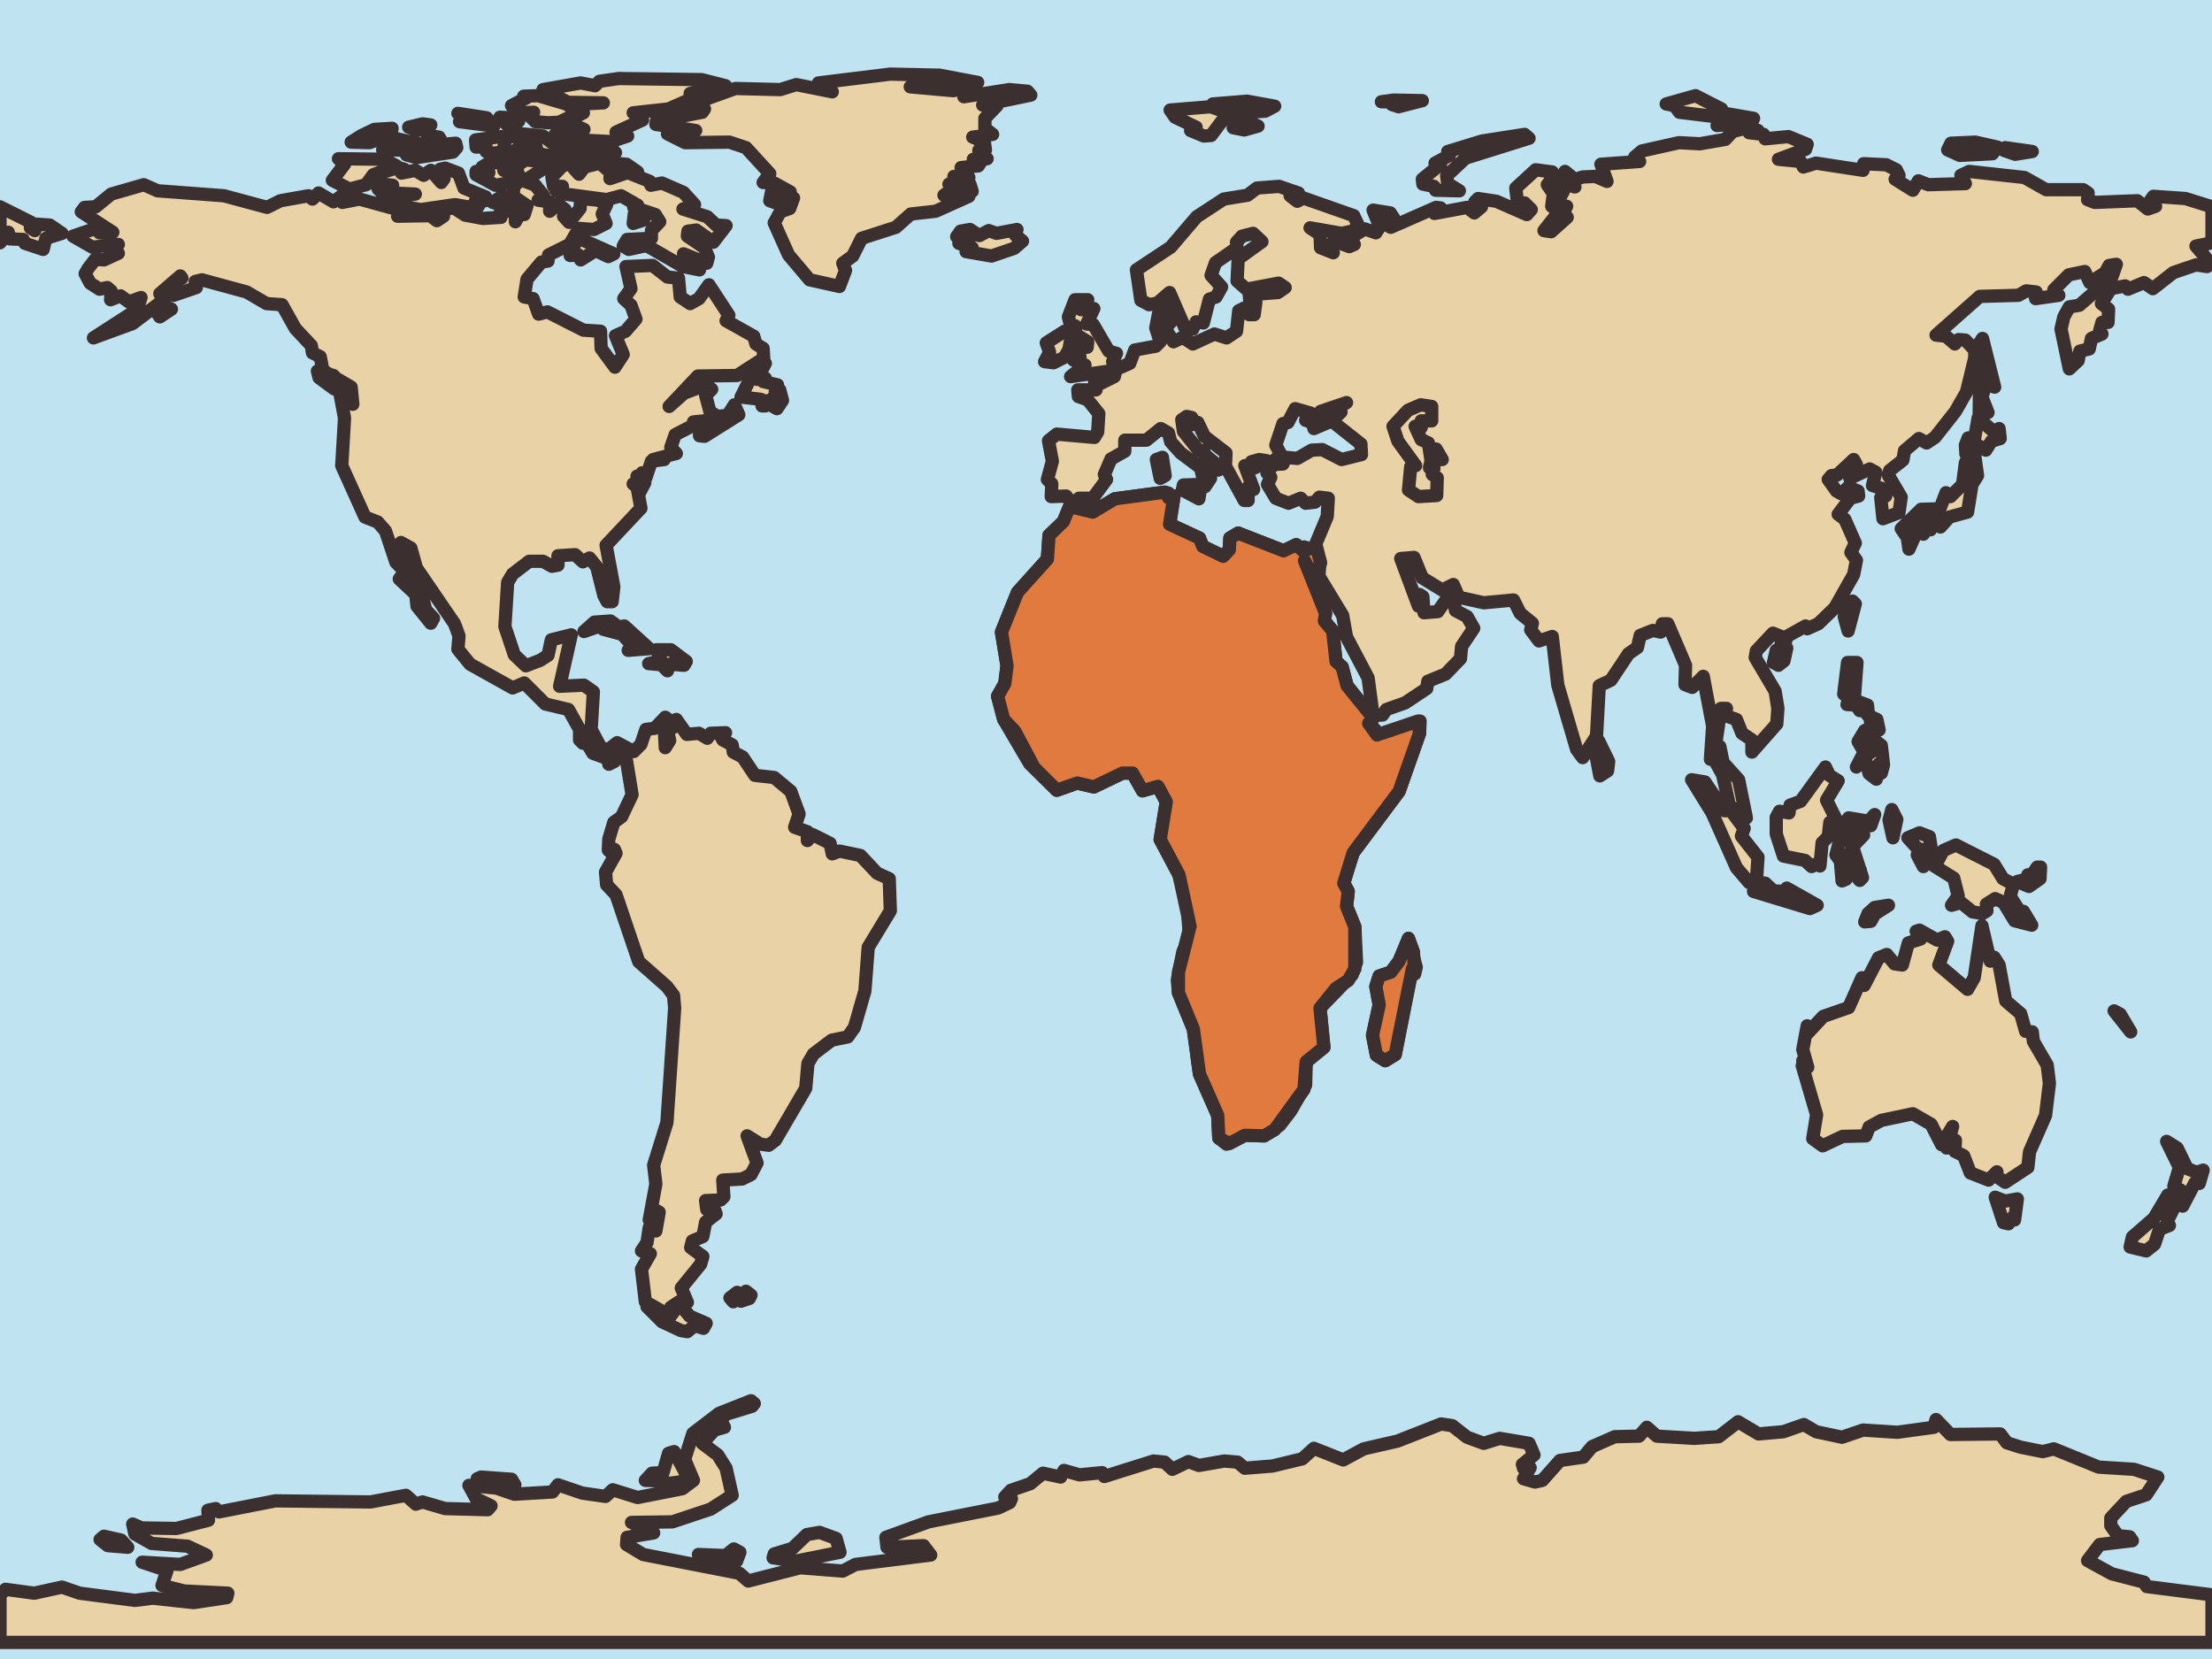
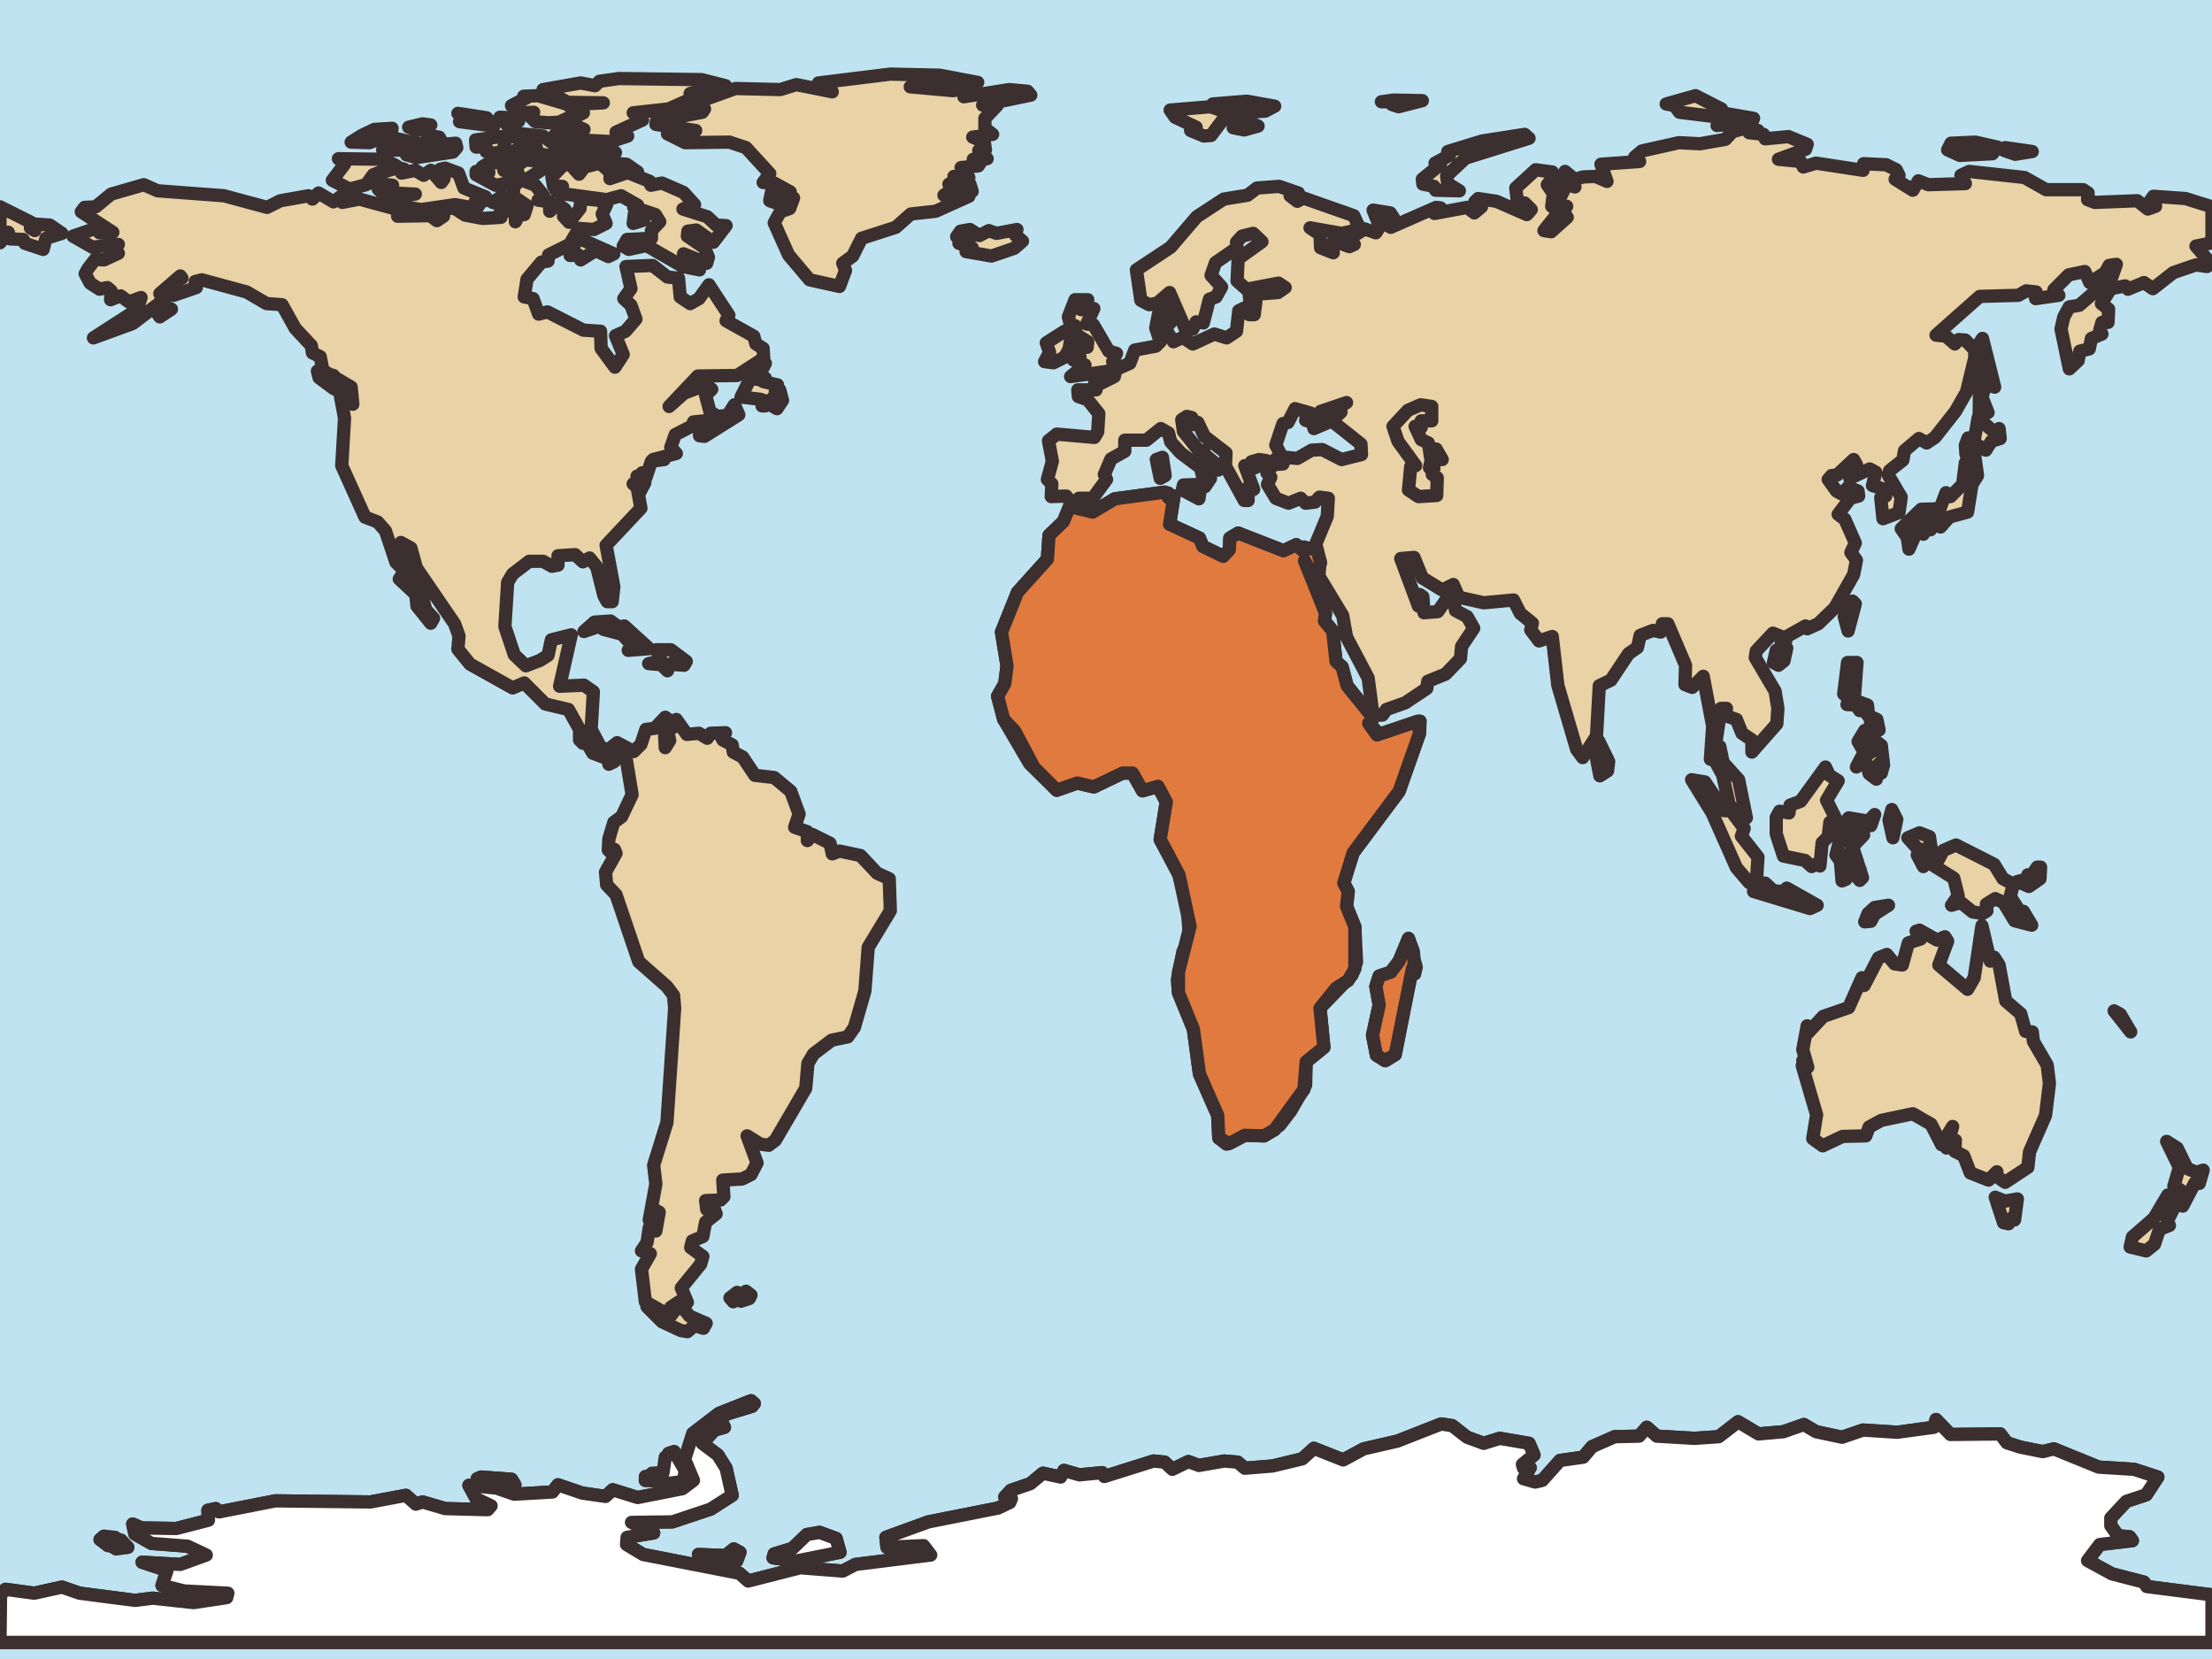
<svg xmlns="http://www.w3.org/2000/svg" viewBox="0 0 400 300">
  <rect width="400" height="300" fill="#bfe3f0" />
  <path d="M18.8 277.8L18.1 278.4L19.5 279.5L23.1 279.8L21.9 278.5ZM86.3 267.4L88.0 268.4L93.1 268.5L92.5 267.5L87.0 267.1ZM93.0 118.4L91.3 113.3L91.8 105.3L92.7 103.8L95.7 101.5L98.2 101.5L99.8 102.4L100.9 102.2L100.9 100.5L104.0 100.3L105.4 101.6L106.6 100.9L107.9 102.5L109.2 107.7L109.8 108.8L110.7 108.8L111.0 106.1L109.6 98.6L115.9 91.9L115.2 88.1L114.5 87.5L115.2 87.8L115.2 86.1L115.6 89.2L116.6 87.3L116.1 85.5L116.8 86.4L117.8 83.4L120.1 83.1L118.1 83.1L122.3 82.0L121.3 80.9L122.1 78.6L125.6 76.8L125.4 76.3L128.4 76.0L126.5 77.4L126.5 78.8L127.4 78.9L133.6 75.0L132.8 73.2L131.6 75.1L129.8 75.3L128.4 74.5L127.6 71.5L128.7 70.4L127.7 69.6L123.7 71.1L121.0 73.5L126.2 68.0L133.3 67.9L138.1 64.8L138.0 63.0L136.7 62.2L136.3 60.8L131.3 58.0L131.8 57.0L128.2 51.5L126.4 54.0L124.8 54.9L123.0 53.7L122.7 50.3L120.7 50.1L118.0 48.0L113.2 48.2L114.1 52.2L112.8 54.0L114.1 55.2L115.0 57.7L113.1 59.9L111.3 60.7L112.7 64.1L111.2 66.4L108.7 63.0L108.6 59.9L105.5 59.7L99.0 56.4L97.4 56.8L96.4 54.0L94.8 53.7L95.3 50.5L97.9 47.4L99.1 47.2L99.2 46.1L103.0 44.2L104.7 41.3L107.4 41.5L109.6 40.4L108.9 38.7L109.7 37.0L108.2 36.2L105.0 35.9L104.9 37.7L102.9 40.2L101.9 39.1L102.2 37.9L100.9 36.9L99.4 38.2L99.4 36.5L97.3 36.2L98.3 35.4L96.8 33.5L94.2 32.5L92.9 33.7L92.8 35.5L95.3 37.2L94.8 38.8L93.9 38.8L93.2 40.1L93.2 38.5L91.5 38.0L90.5 38.3L90.6 39.3L87.3 39.5L84.1 38.9L82.1 37.6L79.8 37.9L79.1 38.4L80.2 39.1L79.0 39.9L77.8 39.0L71.9 39.1L73.4 38.3L65.0 36.0L61.9 36.6L61.8 35.4L60.3 36.5L57.6 34.9L56.5 36.0L55.8 35.4L50.7 36.3L48.3 37.5L40.5 35.4L28.5 34.5L26.0 33.4L20.1 35.1L17.3 37.4L15.3 37.5L14.7 38.3L20.4 42.0L18.0 42.1L18.2 41.3L17.3 41.3L13.2 42.7L16.7 44.7L21.4 44.2L20.5 44.8L21.4 45.8L18.8 47.0L17.2 46.9L15.9 48.6L15.4 49.5L16.3 51.2L18.0 52.3L19.4 52.0L20.1 52.6L20.0 54.2L21.8 53.5L23.3 54.6L25.5 53.8L24.8 56.0L16.9 61.1L24.0 58.5L28.6 55.0L29.7 53.9L28.9 53.1L32.6 49.9L32.9 50.3L31.8 50.8L31.4 53.4L35.5 52.0L35.3 50.9L36.5 50.6L44.6 52.8L48.2 54.9L51.0 55.1L53.4 59.4L56.3 62.5L56.5 63.8L57.9 64.5L58.4 67.0L63.5 70.0L63.8 73.1L63.2 71.5L61.5 71.3L62.3 75.6L61.8 84.2L66.0 93.5L68.3 94.4L69.7 96.0L71.6 101.7L73.2 103.3L72.2 104.7L75.2 107.5L75.4 109.6L77.9 112.7L78.4 111.8L77.0 110.3L76.0 106.5L72.6 100.7L72.5 98.1L74.3 99.1L75.3 102.7L82.2 112.8L83.0 115.0L82.8 117.4L85.0 120.1L92.7 124.4L94.8 123.5L98.6 127.3L102.8 128.3L104.8 131.9L104.8 133.8L105.4 134.4L105.6 133.5L107.2 136.2L109.9 137.2L110.1 138.2L111.1 137.7L110.6 136.8L111.6 135.4L113.1 136.4L114.3 143.7L112.4 147.7L111.0 148.7L110.1 151.7L110.0 153.7L110.7 154.4L111.1 153.6L111.4 154.3L109.5 157.7L109.7 160.0L111.4 161.8L115.5 173.9L120.6 178.4L121.8 180.0L122.0 182.3L120.6 203.0L118.2 210.7L118.6 214.1L117.4 220.6L118.1 220.8L118.5 218.8L119.2 219.2L118.6 222.6L117.4 222.0L117.0 224.7L116.0 226.2L117.6 226.7L116.0 229.5L116.7 235.4L121.1 237.9L121.3 236.4L122.8 235.4L124.3 235.5L123.2 232.9L126.7 228.6L127.1 227.2L124.9 225.6L125.2 224.4L127.1 223.6L127.6 221.0L129.5 219.5L129.2 218.7L128.6 219.2L127.8 218.7L127.6 217.1L130.3 217.0L130.9 216.4L130.7 213.4L134.2 213.2L135.8 212.4L136.9 210.3L135.1 205.4L137.5 206.9L139.0 207.1L140.2 206.2L145.7 196.8L146.1 192.3L147.1 190.6L150.4 188.1L153.3 187.5L154.5 185.8L156.4 179.2L157.0 171.3L161.0 164.7L160.8 158.9L158.6 157.9L155.6 154.7L151.8 153.9L150.5 154.4L150.1 152.5L146.9 150.9L146.0 152.0L146.0 150.4L143.7 149.6L144.5 147.2L143.0 143.1L140.0 140.6L136.5 140.2L134.3 136.9L132.6 136.0L132.4 134.7L130.7 133.8L130.3 133.0L131.2 132.5L128.5 132.6L127.9 133.5L126.4 132.6L124.2 132.8L122.3 130.1L122.0 131.4L120.7 132.1L121.1 133.9L120.3 135.2L120.1 131.3L121.0 130.2L120.3 129.7L118.4 131.7L116.8 131.9L115.9 134.6L114.6 135.9L111.6 134.3L110.1 135.5L108.7 135.3L106.9 131.9L107.3 125.1L105.6 123.9L101.2 124.1L103.3 114.8L99.7 115.7L99.1 118.5L97.7 119.4L95.1 120.4ZM62.8 70.8L60.3 67.9L57.4 67.1L57.7 68.3L60.4 70.3L62.2 71.0ZM28.1 56.1L28.9 57.3L31.0 55.9L29.7 55.3ZM1.8 43.2L4.2 43.3L4.5 44.0L7.8 45.1L8.3 43.1L11.2 42.2L9.0 40.7L6.0 40.5L6.3 41.7L5.5 41.2L5.6 40.2L0.0 37.4L0.0 43.9L0.6 43.2L0.1 42.4L1.5 42.0ZM89.1 36.6L93.0 37.7L93.7 37.1L90.9 35.4ZM76.1 37.9L82.3 37.0L86.2 37.7L86.6 37.1L85.9 36.5L87.7 36.3L87.8 35.6L83.9 34.0L82.9 31.3L80.5 30.4L79.6 30.6L80.3 32.3L79.8 33.0L77.9 30.8L76.6 31.7L75.1 30.8L72.6 31.3L73.1 30.6L72.0 30.3L69.0 31.2L67.3 33.1L71.0 33.5L68.4 34.2L69.0 34.8L75.1 35.1L69.6 35.7L71.0 37.0ZM88.4 31.2L86.1 31.0L86.1 31.6L89.6 33.5L92.5 33.0L92.7 31.5L91.1 30.8L91.8 29.5L88.5 29.4L87.2 30.2ZM62.3 29.7L60.1 32.6L63.2 34.2L66.2 33.4L67.5 31.6L71.7 30.0L69.4 28.8L61.2 28.7ZM95.3 32.4L97.8 30.8L99.4 29.4L95.0 28.9L93.3 30.1L94.0 32.3ZM96.0 27.5L94.6 26.4L92.4 27.6L95.4 28.2ZM78.8 26.7L71.8 25.1L69.2 27.1L75.8 27.2L73.5 28.0L75.3 28.5L81.9 27.5L82.6 26.7L82.4 25.9L80.2 26.1L79.4 24.8L78.2 24.6L77.2 25.2ZM91.4 25.4L90.6 24.7L86.0 25.3L86.1 26.6L87.9 26.5L87.9 27.4L89.1 27.7L90.9 27.5ZM67.7 23.4L65.4 24.5L63.5 25.7L66.8 25.8L70.7 24.4L70.9 23.2ZM75.5 23.6L77.9 22.6L76.4 22.4L73.9 23.0ZM90.4 21.2L91.9 22.8L93.8 21.9L92.5 21.3ZM83.1 22.0L89.3 22.8L88.0 21.3L82.8 20.5L84.2 21.5ZM126.3 281.1L133.2 282.3L133.8 280.7L132.7 280.1L131.2 281.3ZM143.9 282.3L151.9 280.7L151.2 278.2L148.2 277.1L145.9 277.5L143.3 280.0L140.0 281.0L139.8 281.7ZM6.2 288.1L1.0 287.4L0.0 288.4L0.0 297.0L400.0 297.0L400.0 288.4L388.2 286.9L387.7 286.1L381.9 284.6L377.5 282.2L379.7 279.3L385.6 278.6L385.1 277.9L383.0 277.7L381.7 275.9L381.7 274.5L384.5 271.5L388.1 270.3L390.2 267.1L385.9 265.7L379.5 265.3L371.4 262.0L369.4 262.5L365.4 261.7L362.9 260.9L361.7 259.3L352.7 259.4L350.1 256.7L349.7 258.1L343.1 259.0L336.9 258.6L333.1 259.9L328.4 258.9L326.2 257.6L322.5 258.9L318.0 259.3L314.3 257.1L310.8 259.8L306.4 260.1L299.6 259.7L297.8 258.1L296.4 259.7L292.0 259.8L287.9 261.6L286.3 263.5L282.1 264.1L278.9 267.7L277.6 268.0L275.5 267.4L276.7 265.4L275.5 265.5L275.3 264.8L277.4 263.1L276.5 261.0L271.2 260.1L268.3 261.0L265.3 259.9L262.6 257.8L260.6 257.5L252.7 260.6L246.6 262.0L242.9 264.0L237.6 261.9L235.5 263.8L230.1 265.1L225.1 265.5L223.8 264.4L221.4 264.2L216.8 265.0L214.9 264.3L212.0 265.7L210.6 264.4L208.6 264.2L199.7 267.0L199.3 266.3L195.2 266.7L192.4 265.9L191.8 267.1L188.6 266.4L186.3 268.3L182.8 269.5L181.7 270.7L182.9 271.0L182.6 271.7L180.5 272.7L167.9 275.2L160.2 278.0L160.4 279.8L167.0 279.5L168.3 281.2L154.7 282.9L152.4 284.1L144.7 283.5L135.3 285.9L133.7 284.5L116.3 281.1L113.3 279.3L113.4 278.0L118.2 277.2L114.2 275.3L121.6 275.2L128.5 272.9L132.4 270.4L131.3 265.5L129.8 263.1L127.0 261.0L129.2 258.6L131.0 258.1L130.4 257.0L131.1 255.8L136.0 254.3L136.4 253.8L135.8 253.3L130.0 255.6L125.3 259.2L123.8 263.9L125.4 267.7L123.4 269.2L115.3 270.8L110.8 269.4L109.5 270.6L105.3 270.0L100.9 268.5L99.9 269.8L93.0 270.2L89.8 269.1L84.8 268.6L86.1 271.0L88.8 272.3L88.2 273.0L80.5 272.8L76.4 271.6L75.2 272.0L73.4 270.4L67.0 271.6L49.8 271.4L39.6 273.4L39.0 272.8L37.6 273.1L37.7 274.9L31.9 276.4L25.6 276.3L24.0 275.6L24.4 277.4L27.4 279.1L33.9 279.6L37.3 281.2L32.6 282.9L25.7 282.5L30.2 284.0L29.3 286.7L33.3 287.7L41.2 288.1L41.0 288.9L35.0 289.8L27.6 289.0L24.4 289.4L14.4 288.1L11.2 287.0ZM124.1 266.6L121.9 262.5L120.9 262.8L119.9 266.3L117.9 266.4L116.7 267.7L120.1 267.8L119.6 268.4L123.6 267.9ZM121.0 238.3L117.0 236.3L119.7 239.0L123.1 240.6L124.3 240.8L125.6 239.7L127.2 240.2L127.7 239.3L124.7 238.0L122.9 235.8ZM134.9 233.5L134.3 234.1L133.3 233.7L132.0 234.7L132.6 235.4L133.5 234.7L134.0 235.3L135.5 234.8L135.8 234.2ZM121.1 120.1L123.7 120.3L124.1 119.6L121.3 117.5L118.7 117.5L119.6 119.5L117.3 120.0L119.6 120.2L120.7 121.3ZM117.4 117.3L112.9 113.2L111.9 113.4L110.4 112.3L107.5 112.5L105.6 114.2L109.1 113.0L109.1 113.8L112.5 114.7L114.3 116.7L113.6 117.6ZM209.8 86.5L210.7 86.0L210.2 82.7L209.1 83.1ZM140.5 73.9L141.5 72.4L141.0 70.5L140.2 70.8L140.6 69.6L138.0 69.0L138.4 68.4L137.6 68.1L136.9 68.6L138.4 65.7L137.9 65.7L136.3 67.2L134.0 71.8L137.5 72.2L138.6 72.6L137.8 73.4L138.4 73.4L139.7 72.0L139.8 73.5ZM190.5 65.6L192.5 64.6L193.3 63.2L193.7 60.9L192.5 59.9L189.2 62.0L189.8 63.7L188.9 65.4ZM194.4 54.2L193.2 57.3L193.8 59.7L194.4 58.9L194.6 60.5L196.7 61.8L196.6 62.8L194.9 62.6L195.3 64.6L194.1 65.1L196.2 66.0L193.6 68.1L200.6 67.1L201.6 66.2L201.2 65.4L201.9 63.9L200.5 63.5L197.7 58.7L196.5 58.6L197.8 55.8L195.5 56.0L196.7 54.2ZM104.6 42.6L103.1 46.2L104.6 46.1L105.0 47.0L107.7 45.3L110.0 46.4L111.0 45.9L105.6 43.5L105.4 42.8ZM175.4 41.5L173.7 41.8L173.0 42.8L175.3 43.2L173.4 44.0L175.8 44.8L174.7 45.5L179.3 46.3L183.4 44.9L184.9 43.6L183.6 42.5L183.9 41.5L180.2 42.2L178.8 41.7L177.1 42.6ZM116.5 38.9L114.7 38.7L114.5 40.4L116.4 39.8ZM131.3 40.8L129.5 40.7L127.9 39.2L123.5 37.8L125.6 37.0L123.6 34.8L119.7 33.1L117.7 33.5L117.5 32.8L113.5 31.2L110.3 32.3L110.4 31.2L108.5 29.5L105.7 30.2L104.7 31.5L103.8 30.5L104.6 29.5L101.8 29.9L99.8 32.0L100.1 33.7L101.7 33.7L100.5 34.4L101.5 35.0L109.7 36.1L112.3 35.4L115.3 37.1L114.6 37.5L118.5 38.8L119.3 40.1L117.8 41.7L117.8 43.1L113.4 43.3L112.7 44.5L113.7 45.1L116.9 44.4L123.5 48.2L126.5 48.8L123.6 45.9L127.8 47.6L128.1 46.5L127.4 44.8L124.3 42.7L124.4 41.8L125.9 41.6L129.0 43.8ZM175.5 16.5L174.6 15.9L172.4 16.4L164.6 15.7L176.8 14.9L169.9 13.6L161.0 13.4L148.0 15.0L147.9 15.7L150.5 16.6L144.0 15.3L141.1 16.2L133.0 16.0L124.4 19.1L127.4 19.7L127.0 20.3L118.7 21.9L118.6 22.5L125.8 23.6L120.7 24.2L123.9 25.8L131.9 25.7L134.9 26.7L139.2 31.4L138.0 33.0L140.0 33.1L142.9 34.7L139.6 34.3L139.2 36.3L140.6 36.8L143.5 35.8L142.8 37.7L141.1 38.3L140.0 40.3L142.6 46.1L146.4 50.6L151.8 51.8L152.9 48.9L152.4 47.6L154.2 46.3L155.8 43.1L162.0 41.1L164.7 38.7L169.2 38.2L175.2 35.5L170.7 35.3L172.0 34.4L171.6 33.3L173.8 34.9L175.8 34.6L175.4 33.3L172.5 31.9L175.2 32.1L173.8 30.3L176.9 30.0L177.3 29.4L176.0 28.8L178.5 28.7L177.0 27.2L178.2 27.1L178.0 25.7L175.9 24.8L179.5 24.3L178.1 23.2L178.1 21.4L180.3 19.1L177.7 19.0L186.4 17.2L185.8 16.5L182.5 16.2L174.3 17.5ZM113.3 29.7L110.7 29.5L110.1 30.2L111.7 31.2L115.3 31.1ZM100.2 26.1L98.2 24.6L92.5 24.0L92.1 24.6L95.7 25.3L96.8 26.1L97.3 27.8L100.3 28.3L108.9 28.4L111.3 27.6L109.9 26.3L104.0 26.7ZM126.9 14.4L111.9 14.2L108.4 14.7L107.6 15.5L105.0 15.0L98.2 16.2L102.7 18.5L109.1 18.6L103.4 18.9L105.5 20.4L102.3 22.0L105.6 23.4L101.9 22.8L102.5 23.9L100.4 24.3L100.6 25.1L110.5 25.6L113.5 24.6L111.4 23.9L116.2 21.7L115.3 20.9L116.1 20.6L114.5 20.4L120.9 19.7L127.2 16.9L124.8 16.9L131.2 15.5ZM95.6 20.8L96.8 22.0L99.1 22.2L101.1 22.1L104.7 20.4L102.4 18.8L97.3 17.3L94.7 17.4L95.2 17.7L92.5 19.1L94.5 20.4L96.5 20.3ZM252.3 190.7L255.2 175.7L255.4 175.2L255.8 176.1L256.1 174.9L254.7 169.7L253.0 173.8L251.5 175.8L249.4 176.5L248.8 178.4L249.4 181.7L248.2 187.2L248.9 190.8L250.5 191.8ZM317.1 161.2L327.3 164.3L328.6 163.7L323.1 160.6L322.8 161.2L320.7 161.1L319.2 159.7L317.8 159.6ZM335.0 153.1L337.0 151.0L334.4 152.3L333.4 150.8L333.5 149.6L338.3 149.3L339.0 147.3L337.9 148.5L334.3 147.9L333.4 149.1L332.0 154.6L332.8 155.7L333.1 159.3L333.8 159.0L333.7 154.8L334.4 154.3L335.0 157.5L336.4 157.3L335.8 158.6L336.3 159.2L336.8 158.7ZM309.6 147.0L314.0 156.9L316.3 159.6L317.6 159.6L317.9 155.0L314.9 151.2L315.4 149.8L313.0 146.6L311.8 146.6L308.3 141.4L305.9 141.0ZM181.5 130.1L186.2 138.1L191.1 142.9L194.8 141.6L197.8 142.3L203.0 139.8L204.8 139.8L206.6 143.0L209.4 142.2L210.9 145.0L209.8 151.8L213.2 158.2L214.7 164.0L215.1 169.7L213.9 172.1L212.9 177.2L213.1 179.5L215.8 186.1L216.9 194.2L220.2 201.7L220.4 205.8L221.8 206.9L225.1 205.3L228.6 205.4L231.4 203.5L233.4 200.9L236.1 196.2L236.2 192.0L239.4 189.4L238.7 182.3L244.5 176.3L245.3 174.0L245.0 167.6L243.5 163.9L243.8 161.2L243.0 159.7L243.6 157.6L244.7 154.2L253.0 143.1L256.7 132.6L256.8 130.4L249.6 132.9L247.5 130.8L248.1 129.8L243.6 124.0L242.7 120.6L241.6 119.6L241.0 114.1L239.5 112.3L239.7 110.9L237.9 107.3L236.0 101.2L237.7 104.8L238.7 101.4L238.5 104.2L242.8 111.3L243.5 115.2L247.4 122.6L248.3 129.4L250.0 129.3L250.7 128.3L254.1 127.1L258.0 124.5L258.2 123.2L261.4 121.9L264.1 119.1L264.3 116.9L266.5 113.6L265.3 111.5L263.2 110.4L262.6 106.9L260.0 110.6L257.5 110.8L257.3 107.9L256.7 107.5L256.5 109.6L253.3 101.0L255.7 100.8L257.2 104.5L260.8 106.7L262.8 105.7L263.8 108.0L268.3 109.0L273.7 108.5L274.9 110.9L277.1 112.7L276.8 113.9L278.3 115.9L280.7 115.1L281.7 123.9L285.1 135.5L286.2 137.0L288.7 133.1L289.2 124.0L291.3 123.0L294.5 118.2L296.1 117.1L296.6 114.9L298.9 114.0L300.3 114.3L300.6 112.8L301.6 112.8L304.8 120.3L304.7 123.8L306.0 124.3L308.0 122.3L309.7 131.3L309.3 137.3L309.4 136.3L311.5 140.1L312.7 145.5L315.0 148.0L315.8 147.9L314.4 141.0L311.6 137.9L311.0 135.0L310.2 134.9L311.2 128.1L312.2 128.1L312.0 129.4L314.0 130.1L315.0 132.6L316.8 133.8L316.8 136.0L321.3 130.9L321.5 128.1L321.0 125.0L317.4 118.9L317.6 117.7L320.6 114.5L322.1 115.1L322.1 116.9L322.7 116.8L323.1 115.1L326.5 113.2L326.8 113.7L328.8 112.8L331.8 109.9L335.2 103.9L335.7 101.3L334.7 99.9L335.5 98.2L333.6 93.9L332.4 93.0L334.6 90.1L336.1 89.7L336.0 88.8L334.2 88.1L333.0 89.3L332.1 88.8L330.6 86.7L331.2 86.0L332.2 85.9L335.2 83.1L335.7 84.0L334.5 86.5L338.1 84.8L339.2 85.4L338.6 87.8L340.2 88.3L341.0 89.7L340.1 90.0L340.5 93.8L343.4 92.7L343.8 89.9L341.5 86.0L341.7 85.1L344.1 83.2L344.4 81.5L347.0 79.3L348.4 80.1L349.9 79.1L353.6 74.4L355.6 70.9L357.1 64.7L357.1 63.3L355.4 61.5L354.2 61.4L353.5 62.2L351.9 60.8L350.1 60.6L358.0 53.6L365.0 53.4L366.4 52.6L368.2 52.8L368.1 54.0L372.3 53.4L371.4 52.4L374.1 49.7L377.0 49.1L377.9 51.1L380.7 49.3L381.4 48.0L382.7 47.8L381.9 50.1L376.0 55.2L374.2 55.5L373.2 57.3L372.7 59.5L374.2 66.7L375.8 65.2L376.1 63.5L377.8 63.1L378.2 61.2L380.1 60.4L379.7 59.7L380.1 58.3L381.2 58.3L381.3 55.9L380.0 54.9L381.7 52.2L384.3 51.7L384.8 52.3L387.7 51.1L389.3 52.2L393.0 49.3L397.1 47.9L399.1 48.2L399.3 47.1L397.1 44.5L400.0 43.9L400.0 37.4L395.2 35.9L389.4 35.5L388.9 36.2L389.8 37.3L388.4 37.8L386.5 36.3L378.8 36.6L377.5 36.1L377.6 34.9L376.7 34.3L370.0 34.3L366.1 32.1L356.1 31.0L354.6 31.7L355.4 33.2L348.7 33.4L346.9 32.7L345.9 34.4L342.7 32.4L343.4 31.7L342.9 30.7L341.1 29.8L337.0 29.6L336.9 30.8L328.4 29.5L326.1 30.2L325.6 29.2L321.6 28.8L326.5 27.0L326.8 26.1L323.4 24.7L319.2 25.1L318.9 24.3L316.3 24.0L317.9 23.6L315.9 23.1L313.3 23.8L312.0 25.2L307.4 26.0L303.6 25.8L296.9 27.3L295.6 28.4L296.5 29.2L289.5 29.7L290.6 32.8L288.5 31.9L286.2 32.0L284.3 32.6L284.8 33.8L283.7 33.5L284.1 31.9L283.0 31.0L283.2 32.2L281.2 33.3L282.7 34.6L281.8 36.3L282.0 37.2L283.3 37.3L282.7 38.4L283.4 39.3L280.5 41.9L279.2 41.7L281.9 38.3L280.6 37.3L280.9 35.0L279.8 33.4L280.9 32.0L280.7 31.1L277.7 30.7L274.1 34.0L274.4 36.6L275.7 36.7L276.9 37.9L276.1 38.8L270.6 36.4L267.3 35.9L266.7 36.5L267.9 37.4L266.6 38.5L265.3 37.5L259.4 38.6L260.5 37.6L259.7 37.5L251.5 41.1L250.6 40.6L250.6 39.6L252.0 39.4L251.4 38.5L248.3 38.0L249.5 41.0L248.8 42.1L246.8 41.4L244.2 43.0L244.9 44.2L244.0 44.6L241.3 43.6L240.6 44.2L241.1 45.7L238.8 44.8L238.7 42.4L236.9 41.2L242.6 42.2L244.5 41.8L245.7 40.9L244.8 39.0L235.7 35.8L234.6 36.4L233.3 35.4L234.8 34.9L231.3 33.7L227.3 34.0L225.6 35.3L221.3 36.0L216.4 39.2L211.7 44.7L205.5 48.8L206.3 54.3L207.8 55.1L209.3 54.8L211.5 52.9L214.4 59.6L215.7 59.5L216.3 58.2L217.6 58.4L218.7 54.1L219.9 53.7L220.9 51.9L219.0 49.8L219.8 47.5L223.7 44.8L223.6 43.8L224.6 42.7L226.6 42.2L228.2 43.7L223.9 46.8L223.7 50.8L225.4 52.3L231.2 51.2L232.4 52.0L231.1 52.9L225.9 53.3L226.0 54.3L227.1 54.6L226.8 56.9L225.9 56.9L225.0 55.7L224.0 56.2L223.6 59.9L221.8 61.1L219.6 60.4L215.7 62.2L213.9 61.0L212.2 61.8L210.7 59.4L212.1 57.8L211.4 57.1L211.8 55.7L209.5 56.7L209.0 59.3L209.8 61.8L209.0 62.6L205.2 63.3L204.3 65.7L201.8 66.8L201.5 68.1L198.9 69.4L197.9 68.7L198.2 70.5L194.9 70.5L195.0 71.7L196.7 72.3L198.7 74.8L198.5 78.1L197.9 79.1L191.1 78.5L189.6 79.7L190.3 83.4L189.4 86.7L190.2 87.5L190.1 89.8L192.8 89.7L194.0 91.3L195.1 90.1L197.6 90.1L200.1 86.7L199.7 85.8L200.9 83.0L203.4 81.6L203.4 79.6L207.3 79.6L209.9 77.5L211.3 78.3L211.7 79.9L213.5 81.9L217.1 84.6L217.9 88.0L218.9 86.5L218.3 85.0L218.7 83.9L220.3 85.0L220.5 84.4L217.7 82.1L217.7 81.5L216.8 81.5L214.0 78.0L213.7 75.9L214.6 75.3L215.5 75.5L215.5 76.8L215.8 76.1L216.6 76.4L217.8 78.9L221.7 81.9L221.6 84.3L225.0 90.5L225.7 90.5L225.7 88.1L226.7 88.5L225.1 84.2L226.6 84.7L227.1 84.5L226.3 83.5L227.7 83.1L229.0 83.3L229.3 84.4L230.7 83.0L232.0 82.9L230.7 80.5L232.0 76.6L232.9 76.4L234.2 73.9L237.0 74.7L236.1 76.0L237.3 76.4L237.6 77.5L240.4 76.3L240.6 75.7L238.9 75.4L238.8 74.4L243.5 72.8L241.9 73.8L242.5 74.5L240.8 76.1L246.1 80.3L246.2 82.2L242.6 83.1L239.1 81.3L237.2 81.4L234.6 82.9L232.5 82.7L232.0 83.9L230.3 84.0L229.1 85.5L229.8 86.3L229.2 87.6L230.7 90.1L233.0 91.0L235.2 90.1L236.1 91.0L237.8 90.8L238.6 89.9L240.2 90.1L240.0 93.4L237.5 99.4L235.8 98.9L235.5 99.5L234.4 98.5L232.1 99.6L223.9 96.4L222.4 97.3L222.3 99.4L221.2 100.6L217.5 98.8L216.9 97.3L211.5 94.8L212.3 89.7L211.3 90.0L211.3 89.2L210.6 89.0L201.6 90.2L197.6 92.6L193.4 91.6L192.3 94.3L189.7 96.8L189.4 101.1L184.0 107.1L181.1 114.3L182.1 120.4L181.7 123.6L180.4 125.9ZM255.1 84.4L254.7 88.6L256.5 89.8L259.8 89.6L259.9 86.4L259.0 85.8L259.3 84.7L258.5 84.6L258.8 83.2L260.8 83.1L259.7 81.2L258.8 81.6L258.7 82.8L258.3 80.1L257.0 79.5L255.9 77.1L257.0 77.3L257.0 76.1L258.9 76.1L258.9 73.5L256.9 73.2L254.6 74.2L251.9 77.1L252.8 79.8L256.0 84.2ZM326.4 155.6L327.6 156.7L328.9 156.0L329.1 156.6L329.5 152.4L330.6 151.3L330.9 148.7L332.2 148.5L330.3 144.7L332.4 141.2L330.8 140.2L330.1 138.7L325.6 144.9L323.7 145.6L323.5 147.0L321.8 146.7L321.2 147.8L321.2 150.8L322.5 154.8ZM337.2 135.8L335.7 138.7L337.3 137.2L338.0 139.9L339.3 140.9L339.3 138.9L339.8 138.1L340.2 139.8L340.6 138.3L340.2 134.8L339.3 134.1L339.4 135.3L337.6 136.5ZM289.1 134.0L288.6 136.6L289.3 140.3L290.7 139.4L290.9 137.7ZM337.2 132.1L336.0 134.1L336.7 135.3L337.9 131.7L337.0 133.2ZM336.3 128.5L336.6 127.9L337.9 129.5L337.7 127.5L335.3 126.6L335.8 119.8L334.1 119.8L333.4 125.5L334.4 126.3L334.0 127.4L335.6 127.5ZM323.1 117.2L321.2 117.6L320.7 119.8L321.6 120.3L322.6 119.5ZM335.5 109.2L335.0 108.7L333.5 111.5L334.2 114.1ZM216.8 90.2L217.2 87.6L214.0 87.7L213.8 88.6ZM257.2 32.4L257.3 33.3L259.3 33.7L259.6 34.4L263.9 34.5L261.8 33.2L261.6 31.8L265.0 28.6L276.5 25.0L275.7 24.3L268.0 25.5L261.8 27.4L262.1 28.1L259.5 29.5L260.5 29.7ZM227.5 22.8L225.4 21.9L223.1 22.2L223.8 22.7L223.0 23.1L225.0 23.5ZM211.6 19.9L212.5 21.2L216.3 23.0L215.3 23.6L217.7 24.6L219.0 24.5L221.1 21.7L223.9 21.0L218.9 19.3ZM312.5 20.6L310.5 22.7L316.8 22.1L317.1 21.4ZM303.7 20.3L311.0 21.2L311.3 19.7L306.6 17.3L301.3 18.8L302.8 19.1ZM219.3 18.8L225.6 20.3L228.8 20.1L230.5 19.2L225.5 18.3ZM257.2 18.2L252.0 18.1L249.8 18.4L252.3 18.4L251.7 18.9L252.9 19.3ZM391.9 220.8L393.6 217.5L393.3 216.8L392.5 217.5L392.0 216.1L389.5 220.3L385.6 223.7L385.2 225.5L388.1 226.2L389.6 225.0L390.5 222.3L392.3 221.6ZM360.8 216.5L362.3 221.1L363.2 221.3L364.0 220.1L364.3 220.6L364.8 216.8L362.6 217.2ZM394.1 211.1L393.1 214.5L394.3 215.2L394.1 217.4L394.7 218.1L396.9 213.9L397.7 214.0L398.4 211.6L397.2 212.0L395.5 211.3L393.7 207.6L391.8 206.4ZM329.6 207.2L333.2 205.5L337.4 205.4L338.0 203.8L340.2 202.6L345.9 201.4L349.2 203.3L351.1 207.0L353.1 203.7L352.0 207.6L353.6 206.2L353.5 208.2L355.1 209.0L356.3 212.1L359.6 213.4L361.1 211.9L361.0 212.7L362.6 213.8L366.7 211.1L367.0 208.3L369.9 201.7L370.6 195.9L370.2 192.6L367.7 188.3L367.5 186.6L366.3 186.5L365.4 183.3L362.7 181.0L361.5 174.5L360.6 173.1L359.9 173.8L358.4 167.4L357.0 176.8L355.8 178.9L350.6 174.5L352.2 170.2L351.7 169.4L350.3 170.0L347.1 168.2L346.5 168.4L347.3 169.8L345.1 170.5L344.0 174.5L342.6 174.3L341.2 172.6L339.7 173.2L337.1 178.2L336.7 176.8L334.3 182.2L329.7 183.8L326.9 186.8L326.8 185.5L326.0 189.8L326.9 193.0L326.0 191.8L326.4 193.4L325.9 192.7L328.5 201.6L327.8 205.9ZM385.3 186.6L383.4 183.4L382.3 182.8ZM338.3 166.6L339.0 165.3L341.5 163.7L339.0 164.1L337.8 165.2L337.2 166.7ZM365.9 164.8L365.3 164.9L363.5 162.1L364.1 159.9L362.2 158.9L360.6 156.3L353.7 152.8L351.4 153.8L350.5 155.5L349.4 154.5L348.9 151.3L347.1 150.6L345.0 151.5L346.9 153.6L348.6 153.6L346.7 154.6L347.8 156.7L348.5 155.8L353.3 158.8L354.1 162.0L352.9 163.7L354.6 163.2L356.7 164.9L358.5 165.2L359.3 164.7L359.2 163.5L360.8 162.5L362.3 163.2L364.3 166.5L367.4 167.3ZM368.4 156.8L366.9 159.0L366.7 158.2L366.5 159.0L364.8 159.4L366.9 160.3L368.9 158.9L369.0 156.8ZM343.0 148.2L342.1 146.4L341.6 148.3L342.3 151.5ZM338.9 131.5L339.8 132.0L339.4 130.1L338.1 129.5L338.7 133.4ZM348.8 93.9L347.1 95.3L347.8 96.6L348.1 95.6L349.1 95.8L349.7 94.8ZM346.7 95.9L345.5 94.7L350.1 93.5L350.9 95.3L352.5 93.5L355.8 92.6L356.6 87.6L357.6 86.0L357.1 82.4L355.9 82.7L355.4 83.7L354.9 87.6L352.7 89.8L351.9 89.1L350.8 92.0L347.4 92.1L343.8 95.6L344.9 97.2L345.2 99.3ZM360.7 78.2L357.7 75.6L357.1 79.1L355.9 79.2L355.4 80.5L355.5 82.1L356.7 82.1L357.3 80.3L359.1 81.4L360.1 79.8L361.7 79.3L361.5 77.5ZM357.4 62.9L358.0 66.8L357.9 74.9L358.6 73.7L359.5 74.6L358.4 71.8L359.1 69.5L360.7 70.0L358.5 61.2ZM362.6 26.7L362.4 27.2L364.4 27.9L367.5 27.4ZM357.2 25.7L352.8 25.9L352.2 27.1L354.4 28.1L360.3 27.8L361.2 26.6Z" fill="#e8d2a6" stroke="#3b2f2f" stroke-width="2.4" stroke-linejoin="round" />
+   <path d="M132.7 280.1L131.2 281.3L126.3 281.1L128.3 282.2L133.2 282.3L133.8 280.7ZM151.2 278.2L148.2 277.1L145.9 277.5L143.3 280.0L140.0 281.0L139.8 281.7L143.9 282.3L151.9 280.7ZM23.1 279.8L20.8 278.0L18.8 277.8L18.1 278.4L21.0 280.1ZM0.1 288.4L0.0 297.0L400.0 297.0L400.0 288.4L388.2 286.9L387.7 286.1L381.9 284.6L377.5 282.2L379.7 279.3L385.6 278.6L385.1 277.9L383.0 277.7L381.7 275.9L381.7 274.5L384.5 271.5L388.1 270.3L390.2 267.1L385.9 265.7L379.5 265.3L371.4 262.0L369.4 262.5L365.4 261.7L362.9 260.9L361.7 259.3L352.7 259.4L350.1 256.7L349.7 258.1L343.1 259.0L336.9 258.6L333.1 259.9L328.4 258.9L326.2 257.6L322.5 258.9L318.0 259.3L314.3 257.1L310.8 259.8L306.4 260.1L299.6 259.7L297.8 258.1L296.4 259.7L292.0 259.8L287.9 261.6L286.3 263.5L282.1 264.1L278.9 267.7L277.6 268.0L275.5 267.4L276.7 265.4L275.5 265.5L275.3 264.8L277.4 263.1L276.5 261.0L271.2 260.1L268.3 261.0L265.3 259.9L262.6 257.8L260.6 257.5L252.7 260.6L246.6 262.0L242.9 264.0L237.6 261.9L235.5 263.8L230.1 265.1L225.1 265.5L223.8 264.4L221.4 264.2L216.8 265.0L214.9 264.3L212.0 265.7L210.6 264.4L208.6 264.2L199.7 267.0L199.3 266.3L195.2 266.7L192.4 265.9L191.8 267.1L188.6 266.4L186.3 268.3L182.8 269.5L181.7 270.7L182.9 271.0L182.6 271.7L180.5 272.7L167.9 275.2L160.2 278.0L160.4 279.8L167.0 279.5L168.3 281.2L154.7 282.9L152.4 284.1L144.7 283.5L135.3 285.9L133.7 284.5L116.3 281.1L113.3 279.3L113.4 278.0L118.2 277.2L114.2 275.3L121.6 275.2L128.5 272.9L132.4 270.4L131.3 265.5L129.8 263.1L127.0 261.0L129.2 258.6L131.0 258.1L130.4 257.0L131.1 255.8L136.0 254.3L136.4 253.8L135.8 253.3L130.0 255.6L125.3 259.2L123.8 263.9L125.4 267.7L123.4 269.2L115.3 270.8L110.8 269.4L109.5 270.6L105.3 270.0L100.9 268.5L99.9 269.8L93.0 270.2L89.8 269.1L84.8 268.6L86.1 271.0L88.8 272.3L88.2 273.0L80.5 272.8L76.4 271.6L75.2 272.0L73.4 270.4L67.0 271.6L49.8 271.4L39.6 273.4L39.0 272.8L37.6 273.1L37.7 274.9L31.9 276.4L25.6 276.3L24.0 275.6L24.4 277.4L27.4 279.1L33.9 279.6L37.3 281.2L32.6 282.9L25.7 282.5L30.2 284.0L29.3 286.7L33.3 287.7L41.2 288.1L41.0 288.9L35.0 289.8L27.6 289.0L24.4 289.4L14.4 288.1L11.2 287.0L6.2 288.1L1.0 287.4ZM92.5 267.5L87.0 267.1L86.3 267.4L88.0 268.4L93.1 268.5ZM120.3 263.5L119.9 266.3L116.7 267.0L116.7 267.7L120.1 267.8L119.6 268.4L123.6 267.9L123.9 265.9L121.9 262.5Z" fill="#ffffff" stroke="#3b2f2f" stroke-width="2.4" stroke-linejoin="round" />
  <path d="M187.0 138.8L191.1 142.9L194.8 141.6L197.8 142.3L203.0 139.8L204.8 139.8L206.6 143.0L209.4 142.2L210.9 145.0L209.8 151.8L213.2 158.2L215.2 167.5L213.1 175.8L213.1 179.5L215.8 186.1L216.9 194.2L220.2 201.7L220.4 205.8L222.3 206.8L225.1 205.3L228.6 205.4L230.5 204.3L235.8 197.0L236.2 192.0L239.4 189.4L238.7 182.3L241.6 178.7L243.8 177.3L245.0 175.2L245.0 167.6L243.5 163.9L243.8 161.2L243.0 159.7L244.7 154.2L253.0 143.1L256.7 132.6L256.4 130.4L249.0 132.9L247.5 130.8L248.1 130.4L247.9 129.3L243.6 124.0L242.7 120.6L241.6 119.6L241.0 114.1L239.5 112.3L239.7 110.9L235.9 101.4L237.7 104.8L238.8 101.8L238.1 99.0L235.5 99.5L234.4 98.5L232.1 99.6L223.9 96.4L222.4 97.3L222.3 99.4L221.2 100.6L217.5 98.8L216.9 97.3L211.5 94.8L212.3 89.7L211.3 90.0L211.3 89.2L210.6 89.0L201.6 90.2L197.6 92.6L193.4 91.6L192.3 94.3L189.7 96.8L189.4 101.1L184.0 107.1L181.1 114.3L182.1 120.4L181.7 123.6L180.4 125.9L181.5 130.1L183.5 132.2ZM255.4 175.2L255.8 176.1L255.6 172.1L254.7 169.7L253.0 173.8L251.5 175.8L249.4 176.5L248.8 178.4L249.4 181.7L248.2 187.2L248.9 190.8L250.5 191.8L252.3 190.7Z" fill="#e07a3f" stroke="#3b2f2f" stroke-width="2.4" stroke-linejoin="round" />
</svg>
